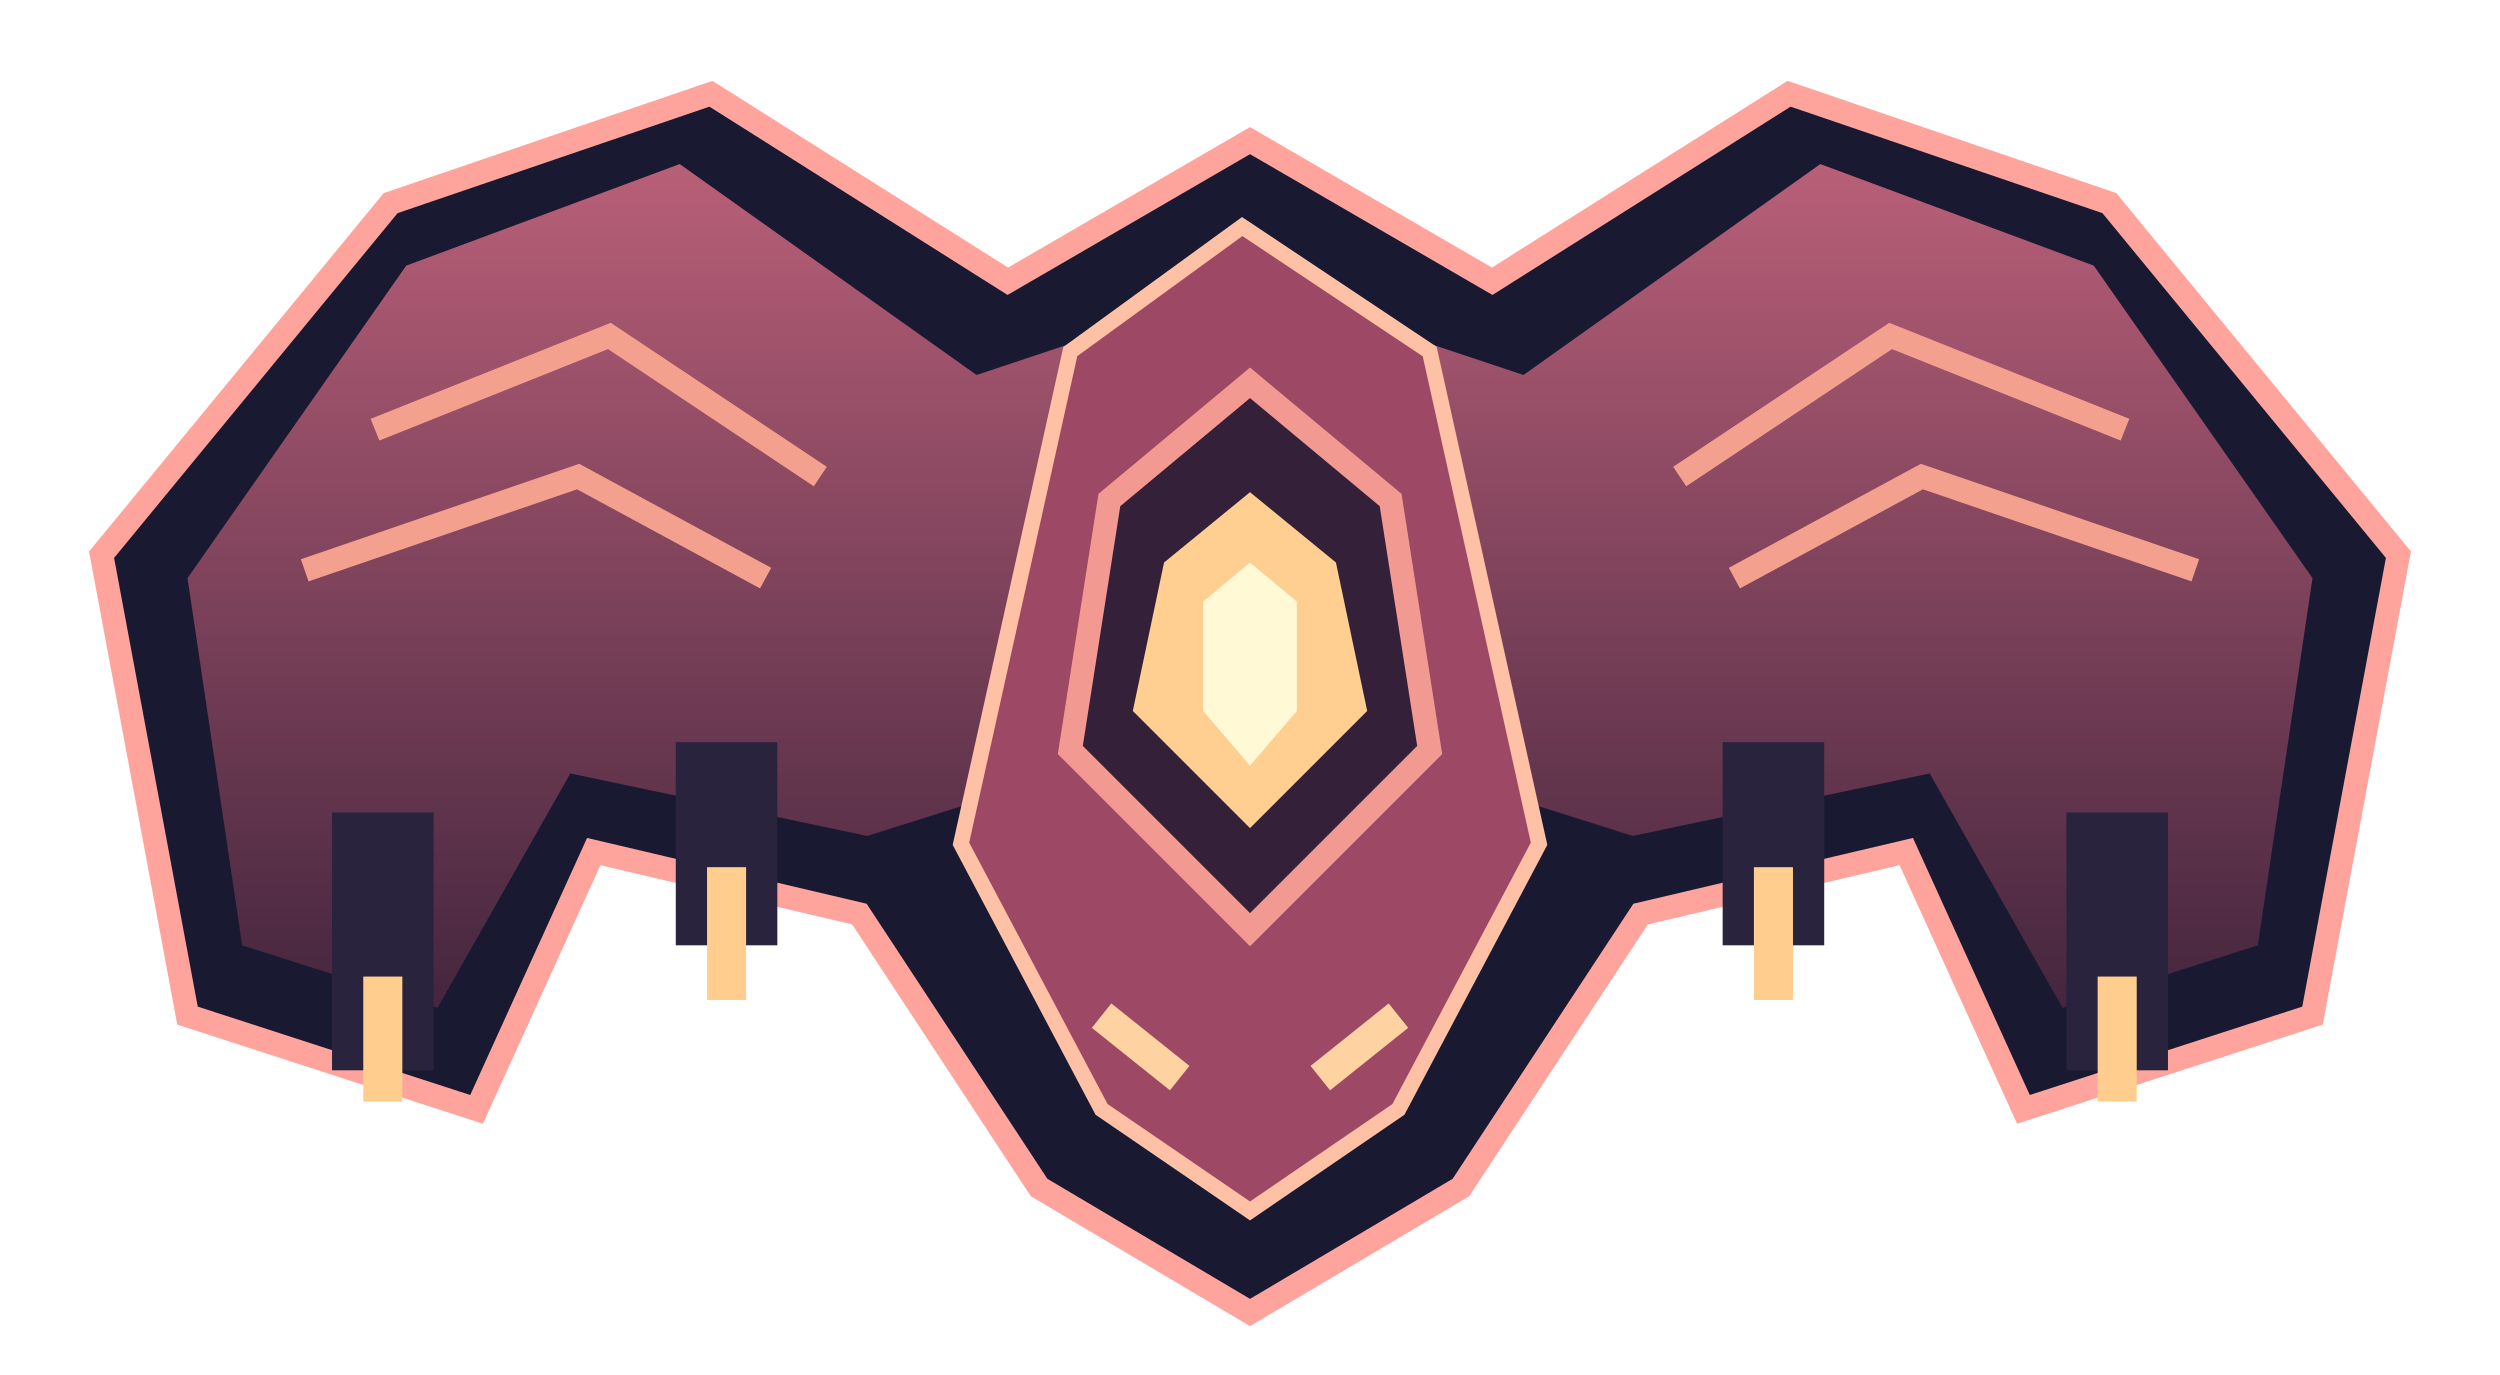
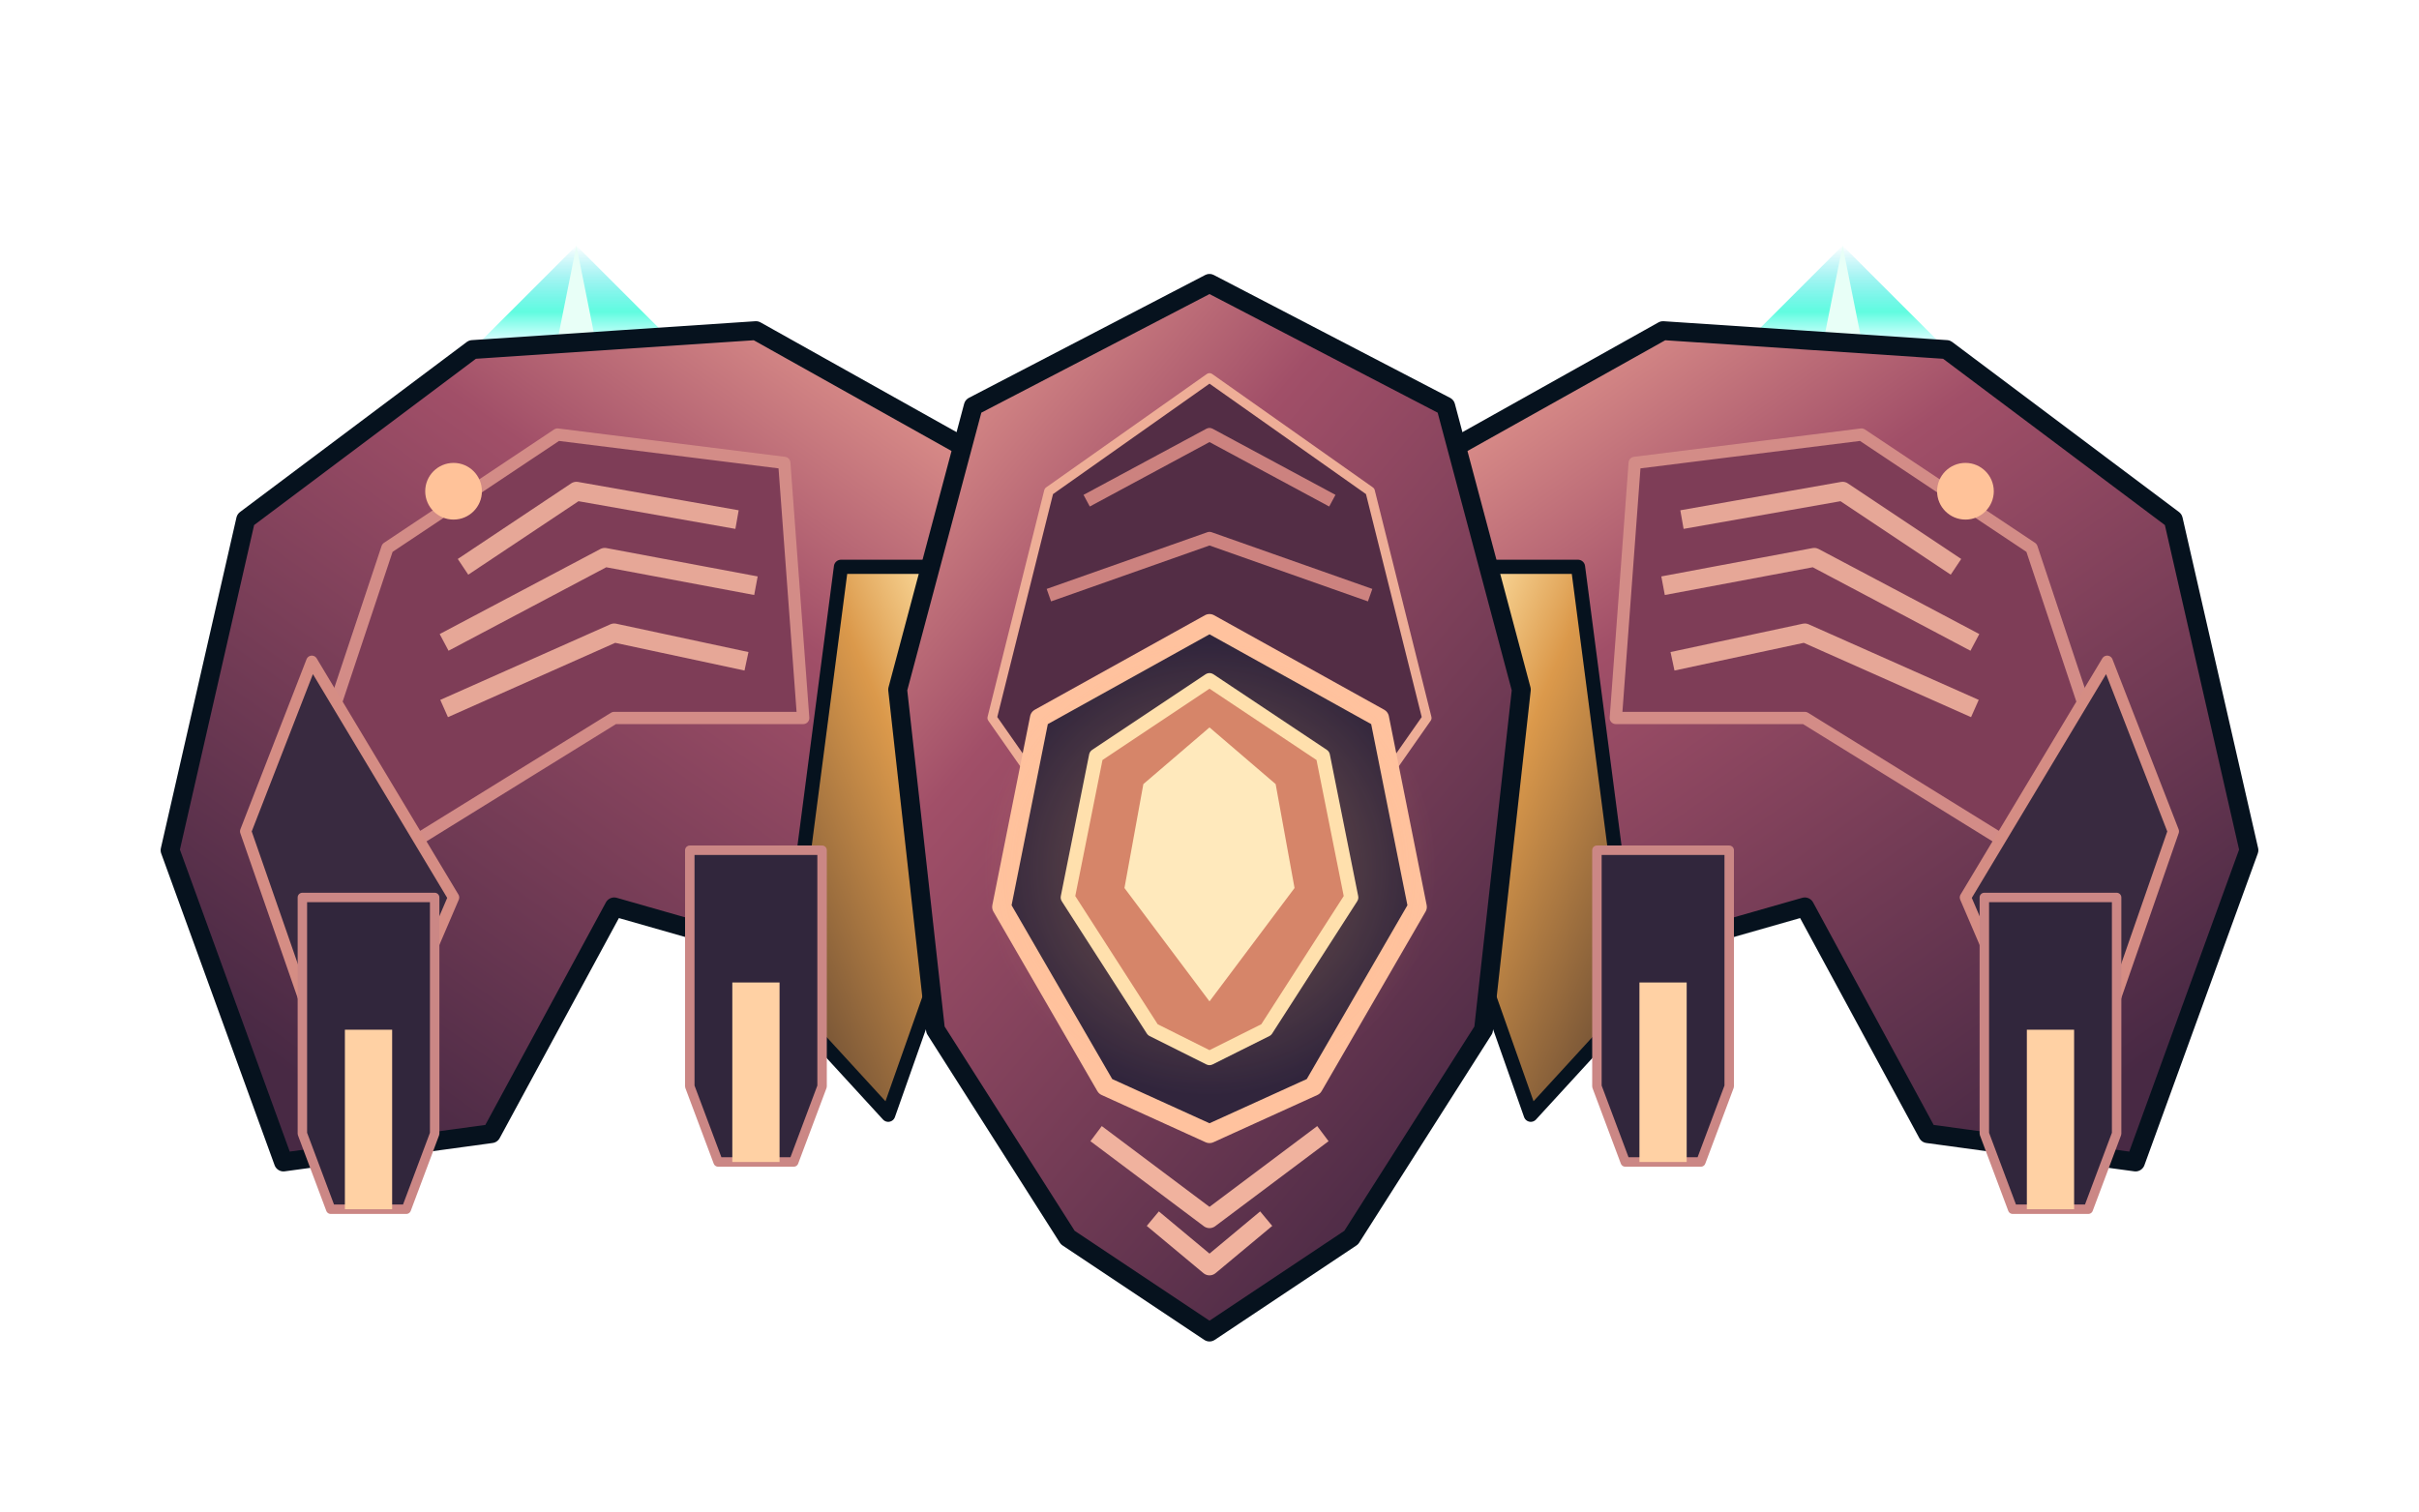
- <svg xmlns="http://www.w3.org/2000/svg" width="320" height="176" viewBox="0 0 320 176">
+ <svg xmlns="http://www.w3.org/2000/svg" width="256" height="160" viewBox="0 0 256 160">
  <defs>
-     <linearGradient id="a" x2="0" y2="1">
-       <stop stop-color="#b95f78" />
-       <stop offset="1" stop-color="#44263e" />
+     <linearGradient id="silver" x1="0" y1="0" x2=".7" y2="1">
+       <stop stop-color="#effffa" />
+       <stop offset=".36" stop-color="#9bc7cd" />
+       <stop offset="1" stop-color="#376373" />
+     </linearGradient>
+     <linearGradient id="teal" x1="0" y1="0" x2=".7" y2="1">
+       <stop stop-color="#b4fff2" />
+       <stop offset=".36" stop-color="#2dbda9" />
+       <stop offset="1" stop-color="#145164" />
+     </linearGradient>
+     <linearGradient id="red" x1="0" y1="0" x2=".7" y2="1">
+       <stop stop-color="#ffc0ae" />
+       <stop offset=".36" stop-color="#e46070" />
+       <stop offset="1" stop-color="#753249" />
+     </linearGradient>
+     <linearGradient id="gold" x1="0" y1="0" x2=".7" y2="1">
+       <stop stop-color="#ffe2a5" />
+       <stop offset=".36" stop-color="#db994b" />
+       <stop offset="1" stop-color="#705035" />
+     </linearGradient>
+     <linearGradient id="violet" x1="0" y1="0" x2=".7" y2="1">
+       <stop stop-color="#ecd5ff" />
+       <stop offset=".36" stop-color="#a679d0" />
+       <stop offset="1" stop-color="#503d80" />
+     </linearGradient>
+     <linearGradient id="boss" x1="0" y1="0" x2=".7" y2="1">
+       <stop stop-color="#f1a696" />
+       <stop offset=".36" stop-color="#a14f68" />
+       <stop offset="1" stop-color="#482944" />
+     </linearGradient>
+     <radialGradient id="aura">
+       <stop stop-color="#6dffe0" stop-opacity=".65" />
+       <stop offset=".5" stop-color="#6dffe0" stop-opacity=".19" />
+       <stop offset="1" stop-color="#6dffe0" stop-opacity="0" />
+     </radialGradient>
+     <radialGradient id="fire">
+       <stop stop-color="#ffb776" stop-opacity=".65" />
+       <stop offset=".5" stop-color="#ffb776" stop-opacity=".19" />
+       <stop offset="1" stop-color="#ffb776" stop-opacity="0" />
+     </radialGradient>
+     <radialGradient id="cloud">
+       <stop stop-color="#326c8f" stop-opacity=".65" />
+       <stop offset=".5" stop-color="#326c8f" stop-opacity=".19" />
+       <stop offset="1" stop-color="#326c8f" stop-opacity="0" />
+     </radialGradient>
+     <radialGradient id="violet_cloud">
+       <stop stop-color="#5a457e" stop-opacity=".65" />
+       <stop offset=".5" stop-color="#5a457e" stop-opacity=".19" />
+       <stop offset="1" stop-color="#5a457e" stop-opacity="0" />
+     </radialGradient>
+     <radialGradient id="planet">
+       <stop stop-color="#386b81" stop-opacity=".65" />
+       <stop offset=".5" stop-color="#386b81" stop-opacity=".19" />
+       <stop offset="1" stop-color="#386b81" stop-opacity="0" />
+     </radialGradient>
+     <linearGradient id="exhaust" x1="0" y1="0" x2="0" y2="1">
+       <stop stop-color="#d8ffff" />
+       <stop offset=".3" stop-color="#60fce0" />
+       <stop offset="1" stop-color="#29d8ea" stop-opacity="0" />
    </linearGradient>
  </defs>
-   <path d="M160 18L191 36L229 12L270 26L307 71L296 130L259 142L244 109L210 117L187 152L160 168L133 152L110 117L76 109L61 142L24 130L13 71L50 26L91 12L129 36Z" fill="#191a32" stroke="#ffa49c" stroke-width="3" />
-   <path d="M52 34L87 21L125 48L140 43L130 101L111 107L73 99L56 129L31 121L24 74ZM268 34L233 21L195 48L180 43L190 101L209 107L247 99L264 129L289 121L296 74Z" fill="url(#a)" />
-   <path d="M159 29L183 45L197 108L179 142L160 155L141 142L123 108L137 45Z" fill="#9d4864" stroke="#ffc1a5" stroke-width="2" />
-   <path d="M142 64L160 49L178 64L183 96L160 119L137 96Z" fill="#342139" stroke="#f29a91" stroke-width="3" />
-   <path d="M149 72L160 63L171 72L175 91L160 106L145 91Z" fill="#ffce91" />
-   <path d="M154 77L160 72L166 77V91L160 98L154 91Z" fill="#fff9d5" />
-   <path d="M48 55L78 43L105 61M39 73L74 61L98 74M272 55L242 43L215 61M281 73L246 61L222 74" fill="none" stroke="#f4a08e" stroke-width="3" />
-   <path d="M49 104V137M93 95V121M227 95V121M271 104V137" stroke="#29233d" stroke-width="13" />
-   <path d="M49 125V141M93 111V128M227 111V128M271 125V141" stroke="#ffce8e" stroke-width="5" />
-   <path d="M141 130L151 138M179 130L169 138" stroke="#ffd3a1" stroke-width="4" />
+   <g transform="translate(128 80)" opacity="1.000">
+     <g transform="translate(-67 -44) rotate(180)" opacity="1.000">
+       <path d="M-10 0L0 10L10 0Z" fill="url(#exhaust)" stroke="none" stroke-width="1.5" stroke-linejoin="round" />
+       <path d="M-2 0L0 10L2 0Z" fill="#e8fff7" stroke="none" stroke-width="1.5" stroke-linejoin="round" />
+     </g>
+     <g transform="translate(0 0) rotate(0)" opacity="1.000">
+       <g transform="scale(-1 1)" opacity="1.000">
+         <path d="M23-31L48-45L78-43L102-25L110 10L98 43L76 40L63 16L35 24Z" fill="url(#boss)" stroke="#06121e" stroke-width="2" stroke-linejoin="round" />
+         <path d="M45-31L69-34L87-22L95 2L84 9L63-4L43-4Z" fill="#7e3d57" stroke="#d38c87" stroke-width="1.3" stroke-linejoin="round" />
+         <path d="M50-25L67-28L79-20M48-18L64-21L81-12M49-10L63-13L81-5" fill="none" stroke="#e6a797" stroke-width="2" stroke-linejoin="round" />
+         <path d="M95-10L102 8L94 31L86 29L80 15Z" fill="#392a40" stroke="#d58d84" stroke-width="1.2" stroke-linejoin="round" />
+         <path d="M29-20L39-20L45 26L34 38L28 21Z" fill="url(#gold)" stroke="#06121e" stroke-width="1.5" stroke-linejoin="round" />
+         <path d="M41 10H55V35L52 43H44L41 35Z" fill="#31263c" stroke="#cb8785" stroke-width="1" stroke-linejoin="round" />
+         <rect x="45.5" y="24" width="5" height="19" fill="#ffd1a4" />
+         <path d="M82 15H96V40L93 48H85L82 40Z" fill="#31263c" stroke="#cb8785" stroke-width="1" stroke-linejoin="round" />
+         <rect x="86.5" y="29" width="5" height="19" fill="#ffd1a4" />
+         <circle cx="80" cy="-28" r="3" fill="#ffc299" />
+       </g>
+     </g>
+     <g transform="translate(67 -44) rotate(180)" opacity="1.000">
+       <path d="M-10 0L0 10L10 0Z" fill="url(#exhaust)" stroke="none" stroke-width="1.5" stroke-linejoin="round" />
+       <path d="M-2 0L0 10L2 0Z" fill="#e8fff7" stroke="none" stroke-width="1.5" stroke-linejoin="round" />
+     </g>
+     <g transform="translate(0 0) rotate(0)" opacity="1.000">
+       <g transform="scale(1 1)" opacity="1.000">
+         <path d="M23-31L48-45L78-43L102-25L110 10L98 43L76 40L63 16L35 24Z" fill="url(#boss)" stroke="#06121e" stroke-width="2" stroke-linejoin="round" />
+         <path d="M45-31L69-34L87-22L95 2L84 9L63-4L43-4Z" fill="#7e3d57" stroke="#d38c87" stroke-width="1.3" stroke-linejoin="round" />
+         <path d="M50-25L67-28L79-20M48-18L64-21L81-12M49-10L63-13L81-5" fill="none" stroke="#e6a797" stroke-width="2" stroke-linejoin="round" />
+         <path d="M95-10L102 8L94 31L86 29L80 15Z" fill="#392a40" stroke="#d58d84" stroke-width="1.2" stroke-linejoin="round" />
+         <path d="M29-20L39-20L45 26L34 38L28 21Z" fill="url(#gold)" stroke="#06121e" stroke-width="1.5" stroke-linejoin="round" />
+         <path d="M41 10H55V35L52 43H44L41 35Z" fill="#31263c" stroke="#cb8785" stroke-width="1" stroke-linejoin="round" />
+         <rect x="45.5" y="24" width="5" height="19" fill="#ffd1a4" />
+         <path d="M82 15H96V40L93 48H85L82 40Z" fill="#31263c" stroke="#cb8785" stroke-width="1" stroke-linejoin="round" />
+         <rect x="86.5" y="29" width="5" height="19" fill="#ffd1a4" />
+         <circle cx="80" cy="-28" r="3" fill="#ffc299" />
+       </g>
+     </g>
+     <g transform="translate(0 0) rotate(0)" opacity="1.000">
+       <path d="M0-50L25-37L33-7L29 29L15 51L0 61L-15 51L-29 29L-33-7L-25-37Z" fill="url(#boss)" stroke="#06121e" stroke-width="2" stroke-linejoin="round" />
+       <path d="M0-40L17-28L23-4L16 6L-16 6L-23-4L-17-28Z" fill="#532d45" stroke="#eeae97" stroke-width="1" stroke-linejoin="round" />
+       <path d="M-13-27L0-34L13-27M-17-17L0-23L17-17" fill="none" stroke="#cc827f" stroke-width="1.4" stroke-linejoin="round" />
+       <path d="M0-14L18-4L22 16L11 35L0 40L-11 35L-22 16L-18-4Z" fill="#31253c" stroke="#ffc29e" stroke-width="2" stroke-linejoin="round" />
+       <circle cx="0" cy="12" r="24" fill="url(#fire)" />
+       <path d="M0-8L12 0L15 15L6 29L0 32L-6 29L-15 15L-12 0Z" fill="#d68569" stroke="#ffe0ad" stroke-width="1.5" stroke-linejoin="round" />
+       <g transform="translate(0 10) scale(1) translate(0 -10)" opacity="1.000">
+         <path d="M0-3L7 3L9 14L0 26L-9 14L-7 3Z" fill="#ffe9bc" stroke="none" stroke-width="1.5" stroke-linejoin="round" />
+       </g>
+       <path d="M-12 40L0 49L12 40M-6 49L0 54L6 49" fill="none" stroke="#f0b29e" stroke-width="2" stroke-linejoin="round" />
+     </g>
+   </g>
</svg>
